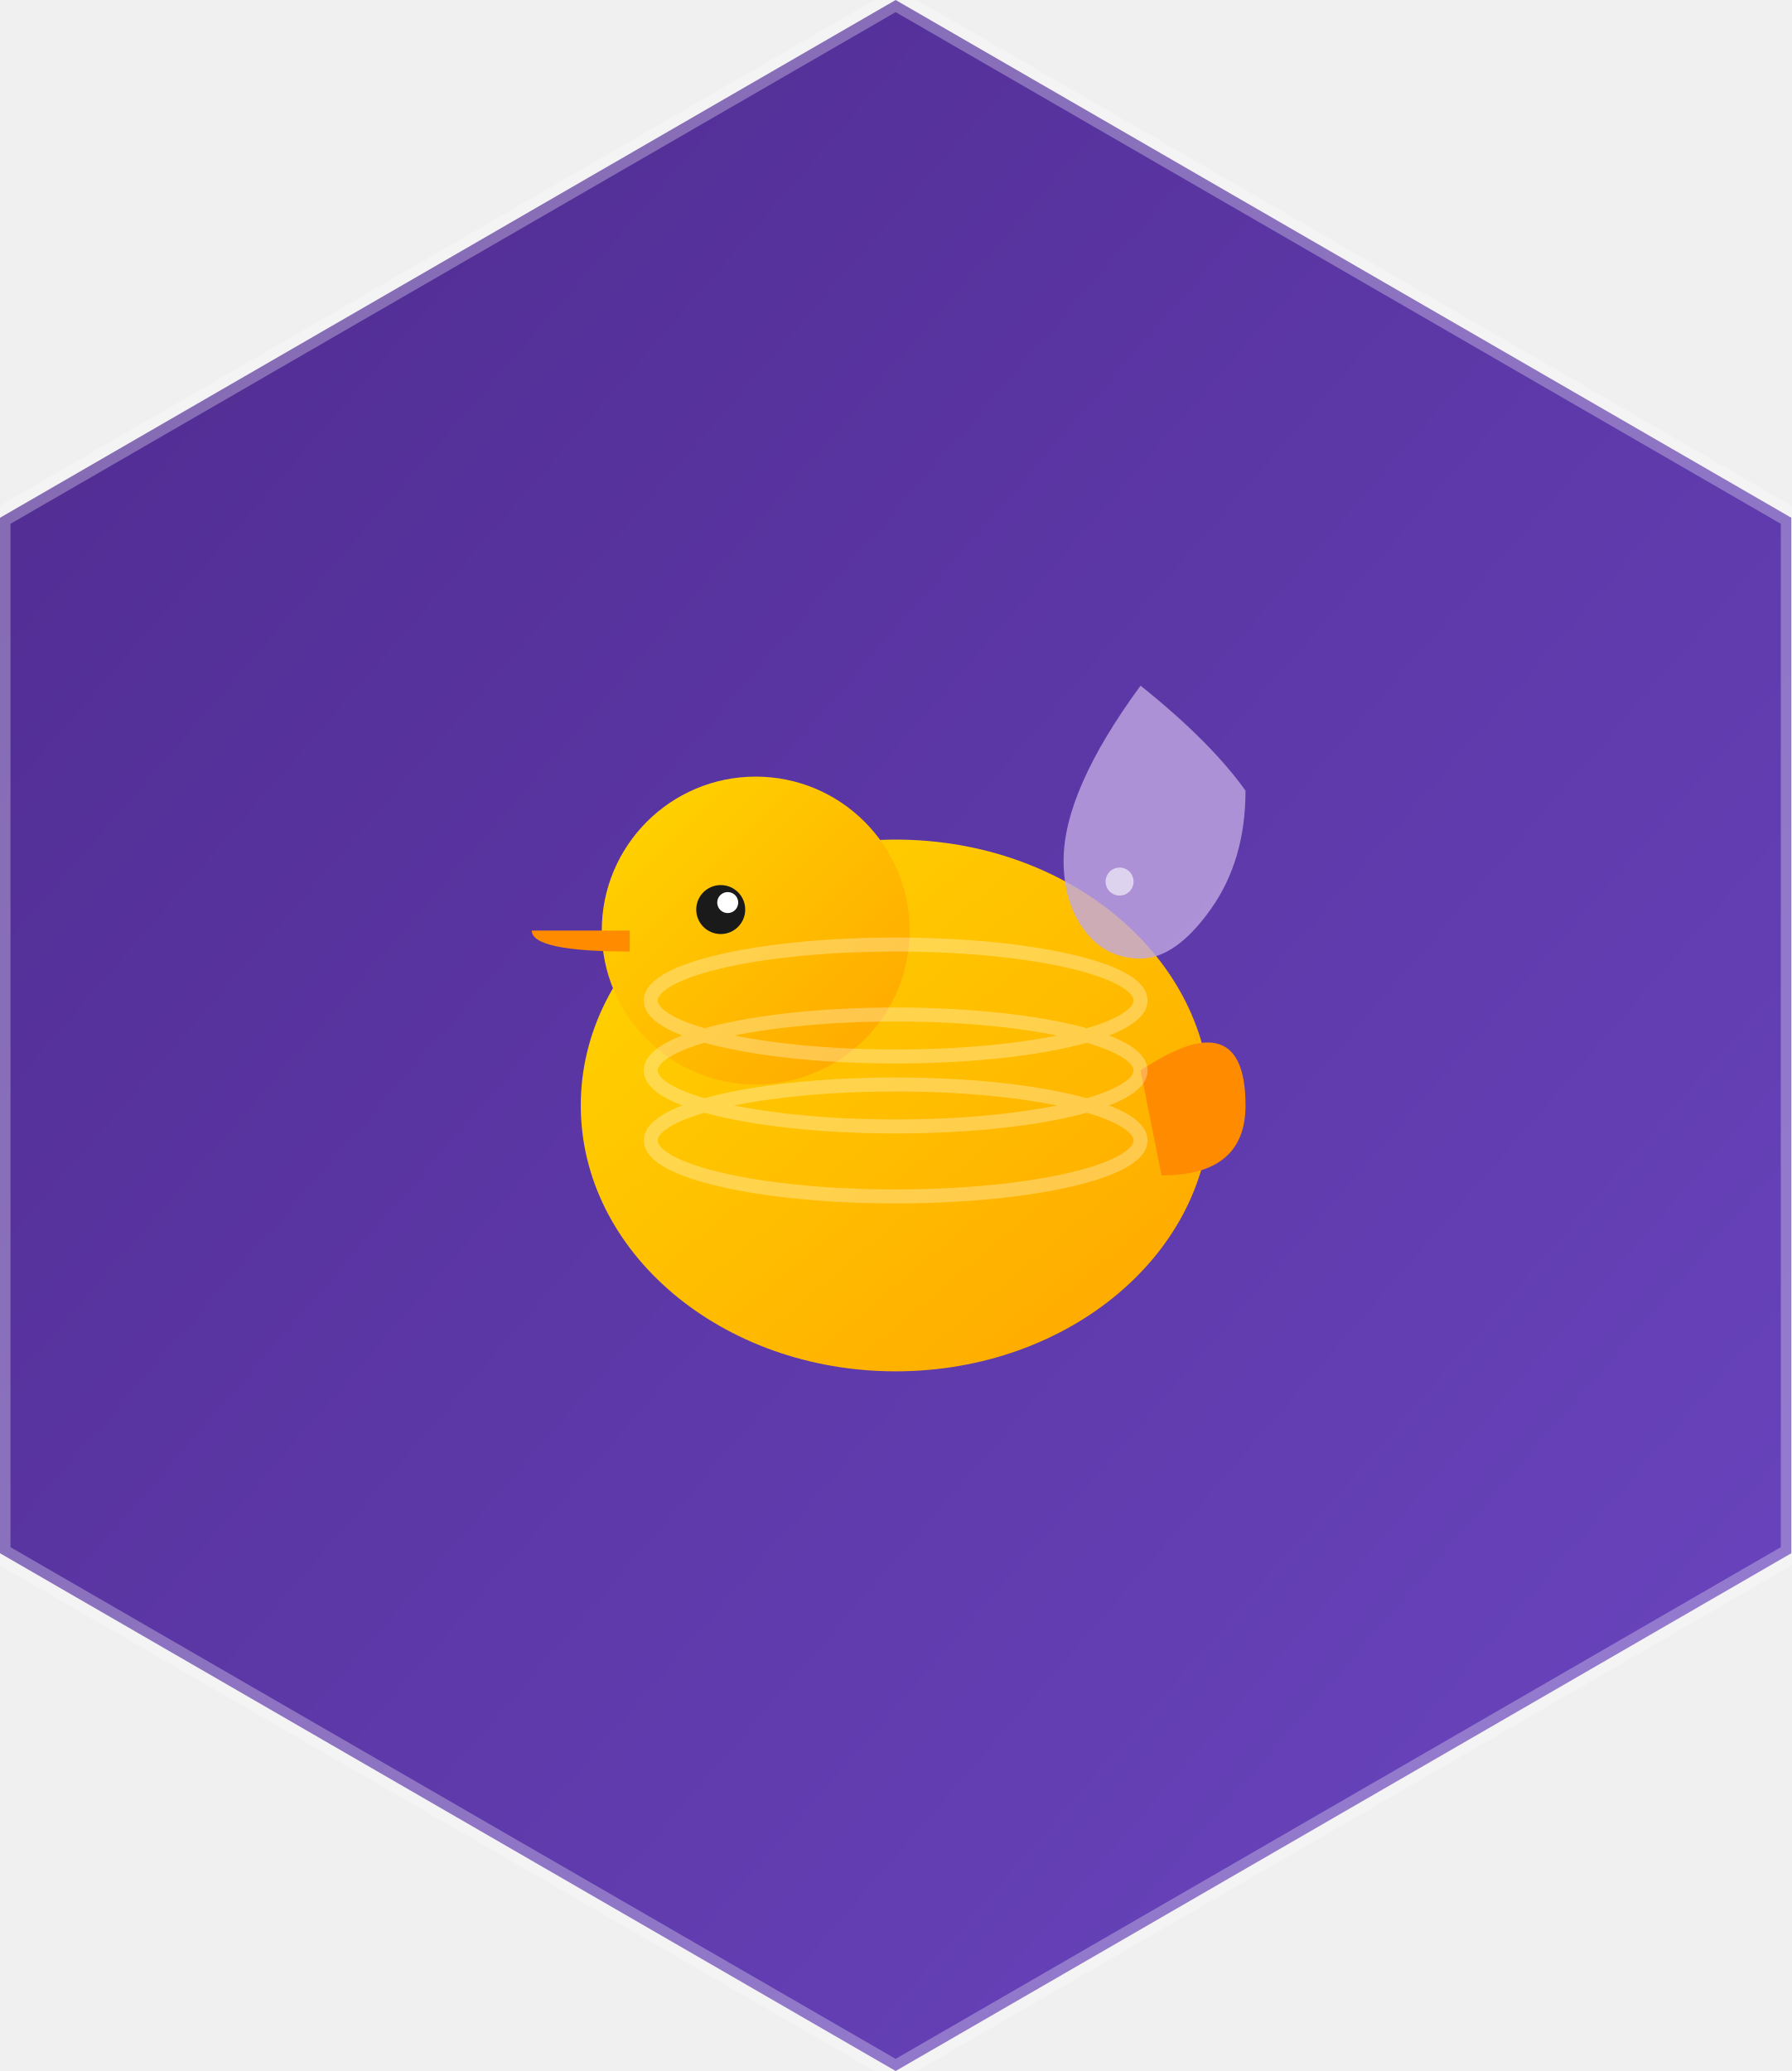
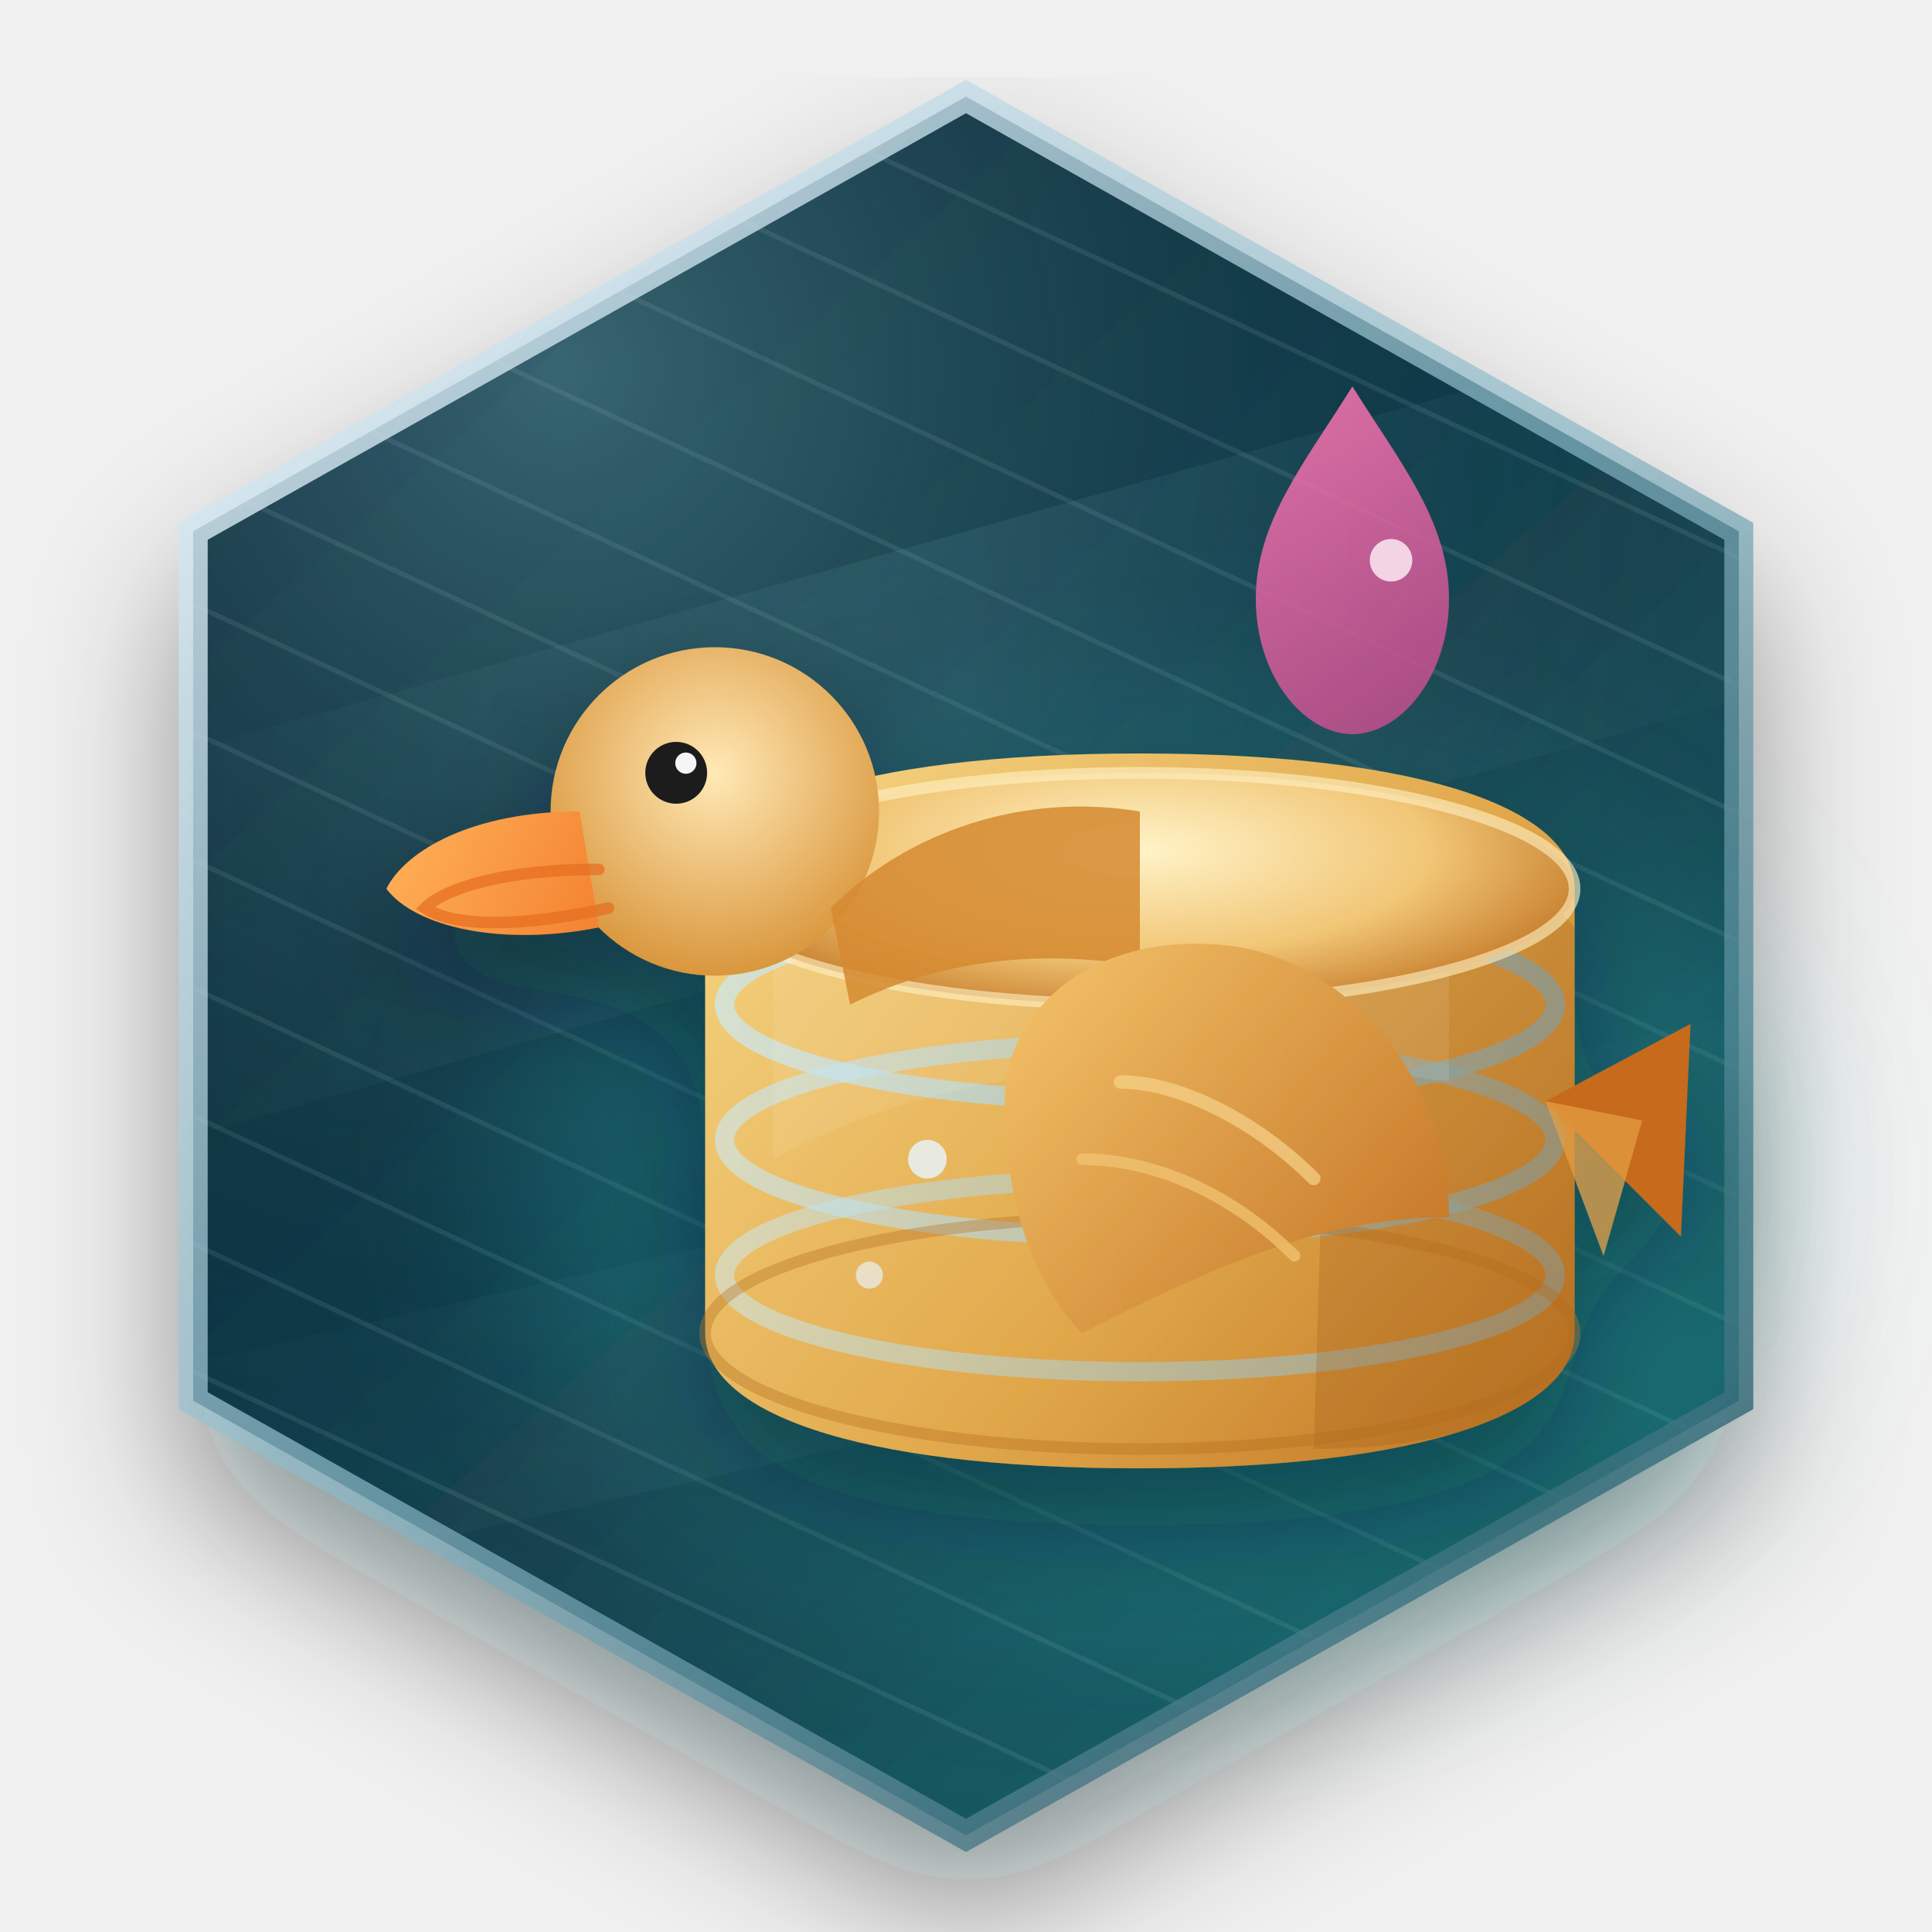
- <svg xmlns="http://www.w3.org/2000/svg" width="256" height="296" viewBox="0 0 256 296" fill="none">
+ <svg xmlns="http://www.w3.org/2000/svg" width="200" height="200" viewBox="0 0 200 200" fill="none">
  <defs>
-     <linearGradient id="hexGradient" x1="0%" y1="0%" x2="100%" y2="100%">
-       <stop offset="0%" style="stop-color:#4e2a8e;stop-opacity:1" />
-       <stop offset="100%" style="stop-color:#6b46c1;stop-opacity:1" />
+     <path id="hexPath" d="M100 10 L180 55 L180 145 L100 190 L20 145 L20 55 Z" />
+     <clipPath id="hexClip" clipPathUnits="userSpaceOnUse">
+       <use href="#hexPath" />
+     </clipPath>
+     <linearGradient id="hexGradient" x1="20" y1="10" x2="180" y2="190" gradientUnits="userSpaceOnUse">
+       <stop offset="0" stop-color="#0b2433" />
+       <stop offset="0.5" stop-color="#113b48" />
+       <stop offset="1" stop-color="#1d6f73" />
    </linearGradient>
-     <linearGradient id="duckGradient" x1="0%" y1="0%" x2="100%" y2="100%">
-       <stop offset="0%" style="stop-color:#ffd700;stop-opacity:1" />
-       <stop offset="100%" style="stop-color:#ffa500;stop-opacity:1" />
+     <radialGradient id="hexSheen" cx="0" cy="0" r="1" gradientUnits="userSpaceOnUse" gradientTransform="translate(58 38) rotate(45) scale(120 120)">
+       <stop offset="0" stop-color="#8ed7df" stop-opacity="0.55" />
+       <stop offset="1" stop-color="#0b2433" stop-opacity="0" />
+     </radialGradient>
+     <linearGradient id="hexStroke" x1="20" y1="10" x2="180" y2="190" gradientUnits="userSpaceOnUse">
+       <stop offset="0" stop-color="#eef7ff" stop-opacity="0.9" />
+       <stop offset="0.5" stop-color="#8ab8c7" stop-opacity="0.7" />
+       <stop offset="1" stop-color="#1b4b59" stop-opacity="0.9" />
    </linearGradient>
+     <linearGradient id="beam" x1="0" y1="0" x2="200" y2="0" gradientUnits="userSpaceOnUse">
+       <stop offset="0" stop-color="#94d7df" stop-opacity="0" />
+       <stop offset="0.5" stop-color="#94d7df" stop-opacity="0.35" />
+       <stop offset="1" stop-color="#94d7df" stop-opacity="0" />
+     </linearGradient>
+     <pattern id="gridPattern" width="12" height="12" patternUnits="userSpaceOnUse" patternTransform="rotate(25)">
+       <path d="M0 0 H12" stroke="#b9d6dd" stroke-opacity="0.18" stroke-width="1" />
+     </pattern>
+     <path id="dbBodyPath" d="M73 92 C73 84 88 78 118 78 C148 78 163 84 163 92 L163 138 C163 146 148 152 118 152 C88 152 73 146 73 138 Z" />
+     <clipPath id="dbClip" clipPathUnits="userSpaceOnUse">
+       <use href="#dbBodyPath" />
+     </clipPath>
+     <linearGradient id="dbBody" x1="70" y1="78" x2="165" y2="160" gradientUnits="userSpaceOnUse">
+       <stop offset="0" stop-color="#f8d988" />
+       <stop offset="0.55" stop-color="#e1a84b" />
+       <stop offset="1" stop-color="#b86a1a" />
+     </linearGradient>
+     <radialGradient id="dbTop" cx="0" cy="0" r="1" gradientUnits="userSpaceOnUse" gradientTransform="translate(118 88) rotate(90) scale(18 50)">
+       <stop offset="0" stop-color="#fff3c8" />
+       <stop offset="0.6" stop-color="#f1c676" />
+       <stop offset="1" stop-color="#c57b2a" />
+     </radialGradient>
+     <linearGradient id="ringGrad" x1="73" y1="92" x2="163" y2="92" gradientUnits="userSpaceOnUse">
+       <stop offset="0" stop-color="#cdeaf3" stop-opacity="0.9" />
+       <stop offset="1" stop-color="#7bb1c7" stop-opacity="0.9" />
+     </linearGradient>
+     <radialGradient id="duckHead" cx="0" cy="0" r="1" gradientUnits="userSpaceOnUse" gradientTransform="translate(74 80) rotate(120) scale(24 24)">
+       <stop offset="0" stop-color="#ffe9b5" />
+       <stop offset="1" stop-color="#d48a2b" />
+     </radialGradient>
+     <linearGradient id="wingGrad" x1="100" y1="102" x2="150" y2="144" gradientUnits="userSpaceOnUse">
+       <stop offset="0" stop-color="#f5c56b" />
+       <stop offset="1" stop-color="#bf6b1d" />
+     </linearGradient>
+     <linearGradient id="beakGrad" x1="40" y1="84" x2="66" y2="96" gradientUnits="userSpaceOnUse">
+       <stop offset="0" stop-color="#ffb35a" />
+       <stop offset="1" stop-color="#f27b2b" />
+     </linearGradient>
+     <linearGradient id="elixirDropGrad" x1="130" y1="40" x2="150" y2="74" gradientUnits="userSpaceOnUse">
+       <stop offset="0" stop-color="#ff7ab6" />
+       <stop offset="1" stop-color="#c04b8b" />
+     </linearGradient>
+     <filter id="hexShadow" x="-20%" y="-20%" width="140%" height="140%" color-interpolation-filters="sRGB">
+       <feDropShadow dx="0" dy="8" stdDeviation="8" flood-color="#08141c" flood-opacity="0.45" />
+     </filter>
+     <filter id="duckShadow" x="-20%" y="-20%" width="140%" height="140%" color-interpolation-filters="sRGB">
+       <feDropShadow dx="0" dy="6" stdDeviation="6" flood-color="#0a1b22" flood-opacity="0.45" />
+     </filter>
+     <filter id="softGlow" x="-30%" y="-30%" width="160%" height="160%" color-interpolation-filters="sRGB">
+       <feGaussianBlur stdDeviation="10" />
+     </filter>
  </defs>
-   <path d="M128 0 L256 74 L256 222 L128 296 L0 222 L0 74 Z" fill="url(#hexGradient)" />
-   <g transform="translate(128, 148)">
-     <ellipse cx="0" cy="10" rx="45" ry="38" fill="url(#duckGradient)" />
-     <circle cx="-20" cy="-15" r="22" fill="url(#duckGradient)" />
-     <path d="M-38,-15 Q-52,-15 -52,-15 Q-52,-12 -38,-12 Z" fill="#ff8c00" />
-     <circle cx="-25" cy="-18" r="3.5" fill="#1a1a1a" />
-     <circle cx="-24" cy="-19" r="1.5" fill="#ffffff" />
-     <path d="M35,5 Q50,-5 50,10 Q50,20 38,20 Z" fill="#ff8c00" />
-     <g opacity="0.3">
-       <ellipse cx="0" cy="-5" rx="35" ry="8" fill="none" stroke="#ffffff" stroke-width="2" />
-       <ellipse cx="0" cy="5" rx="35" ry="8" fill="none" stroke="#ffffff" stroke-width="2" />
-       <ellipse cx="0" cy="15" rx="35" ry="8" fill="none" stroke="#ffffff" stroke-width="2" />
+   <g filter="url(#hexShadow)">
+     <use href="#hexPath" fill="url(#hexGradient)" />
+   </g>
+   <use href="#hexPath" fill="url(#hexSheen)" opacity="0.6" />
+   <g clip-path="url(#hexClip)">
+     <rect width="200" height="200" fill="url(#gridPattern)" opacity="0.6" />
+     <path d="M-10 86 L210 24 L210 64 L-10 126 Z" fill="url(#beam)" opacity="0.25" />
+     <path d="M-20 150 L220 96 L220 120 L-20 174 Z" fill="url(#beam)" opacity="0.18" />
+   </g>
+   <use href="#hexPath" fill="none" stroke="url(#hexStroke)" stroke-width="3" />
+   <ellipse cx="118" cy="122" rx="64" ry="44" fill="#2cc6c9" opacity="0.25" filter="url(#softGlow)" />
+   <g filter="url(#duckShadow)">
+     <use href="#dbBodyPath" fill="url(#dbBody)" />
+     <g clip-path="url(#dbClip)">
+       <ellipse cx="118" cy="104" rx="43" ry="10" fill="none" stroke="url(#ringGrad)" stroke-width="2" opacity="0.8" />
+       <ellipse cx="118" cy="118" rx="43" ry="10" fill="none" stroke="url(#ringGrad)" stroke-width="2" opacity="0.7" />
+       <ellipse cx="118" cy="132" rx="43" ry="10" fill="none" stroke="url(#ringGrad)" stroke-width="2" opacity="0.6" />
+       <path d="M138 84 C150 88 160 92 163 96 L163 138 C163 146 150 150 136 150 Z" fill="#9a5a16" opacity="0.26" />
+       <path d="M80 94 C98 88 124 88 150 98 L150 112 C124 108 98 110 80 120 Z" fill="#ffffff" opacity="0.08" />
+       <circle cx="96" cy="120" r="2" fill="#e9f6ff" opacity="0.8" />
+       <circle cx="108" cy="126" r="1.6" fill="#e9f6ff" opacity="0.75" />
+       <circle cx="90" cy="132" r="1.4" fill="#e9f6ff" opacity="0.65" />
    </g>
-     <path d="M50,-35 Q50,-25 45,-18 Q40,-11 35,-11 Q30,-11 27,-15 Q24,-19 24,-25 Q24,-35 35,-50 Q45,-42 50,-35 Z" fill="#c1a7e2" opacity="0.8" />
-     <circle cx="32" cy="-22" r="2" fill="#ffffff" opacity="0.6" />
+     <ellipse cx="118" cy="92" rx="45" ry="12" fill="url(#dbTop)" stroke="#fff1c4" stroke-opacity="0.6" stroke-width="1.2" />
+     <ellipse cx="118" cy="138" rx="45" ry="12" fill="none" stroke="#b36a1c" stroke-opacity="0.35" stroke-width="1.2" />
+     <circle cx="74" cy="84" r="17" fill="url(#duckHead)" />
+     <path d="M60 84 C49 84 42 88 40 92 C43 96 52 98 62 96 Z" fill="url(#beakGrad)" />
+     <path d="M62 90 C52 90 46 92 44 94 C47 96 54 96 63 94" fill="none" stroke="#e56c1f" stroke-width="1.2" stroke-linecap="round" opacity="0.7" />
+     <circle cx="70" cy="80" r="3.2" fill="#1b1b1b" />
+     <circle cx="71" cy="79" r="1.1" fill="#f5f5f5" />
+     <path d="M86 94 C94 86 106 82 118 84 L118 100 C106 98 96 100 88 104 Z" fill="#d58a30" opacity="0.85" />
+     <path d="M104 114 C104 104 114 96 128 98 C140 100 150 112 150 126 C136 126 124 132 112 138 C108 134 104 126 104 114 Z" fill="url(#wingGrad)" />
+     <path d="M116 112 C122 112 130 116 136 122" stroke="#f6d38a" stroke-width="1.4" stroke-linecap="round" opacity="0.7" />
+     <path d="M112 120 C120 120 128 124 134 130" stroke="#f2c675" stroke-width="1.2" stroke-linecap="round" opacity="0.7" />
+     <path d="M160 114 L175 106 L174 128 Z" fill="#c76a1a" />
+     <path d="M160 114 L170 116 L166 130 Z" fill="#e5a046" opacity="0.7" />
  </g>
-   <path d="M128 0 L256 74 L256 222 L128 296 L0 222 L0 74 Z" fill="none" stroke="#ffffff" stroke-width="3" opacity="0.3" />
+   <path d="M150 62 C150 54 145 48 140 40 C135 48 130 54 130 62 C130 70 135 76 140 76 C145 76 150 70 150 62 Z" fill="url(#elixirDropGrad)" opacity="0.85" />
+   <circle cx="144" cy="58" r="2.2" fill="#fff3fa" opacity="0.8" />
</svg>
